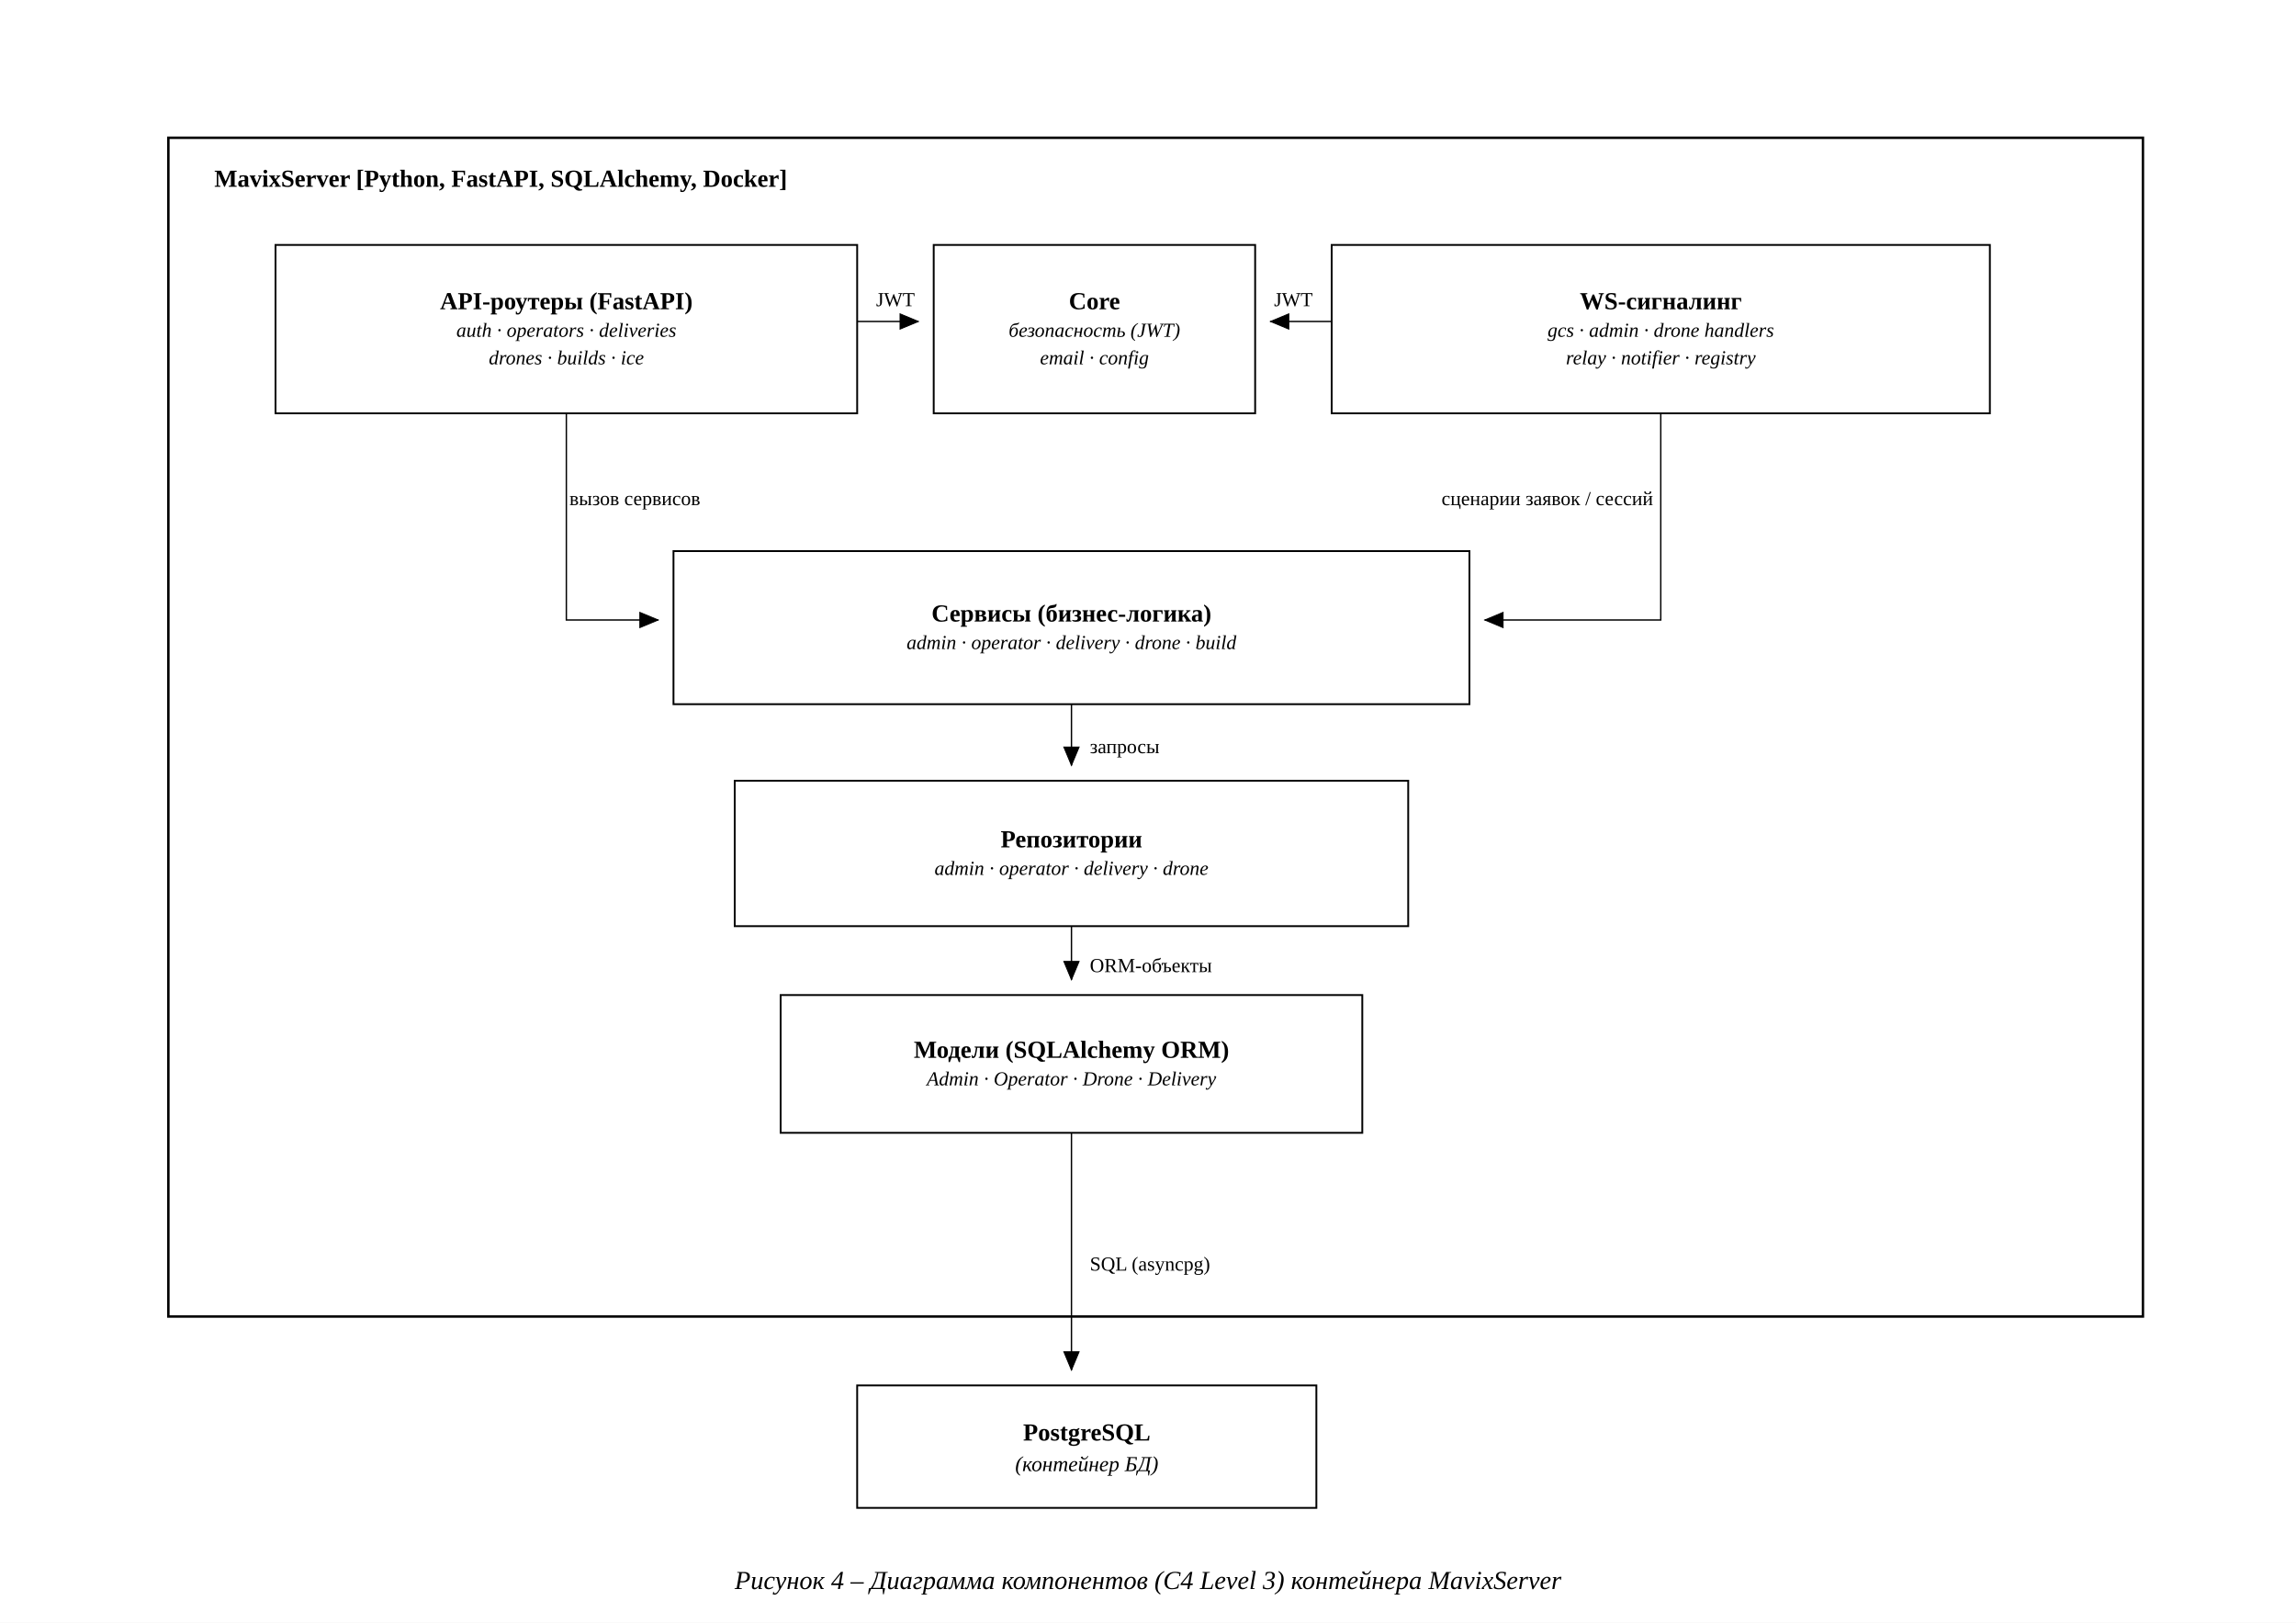
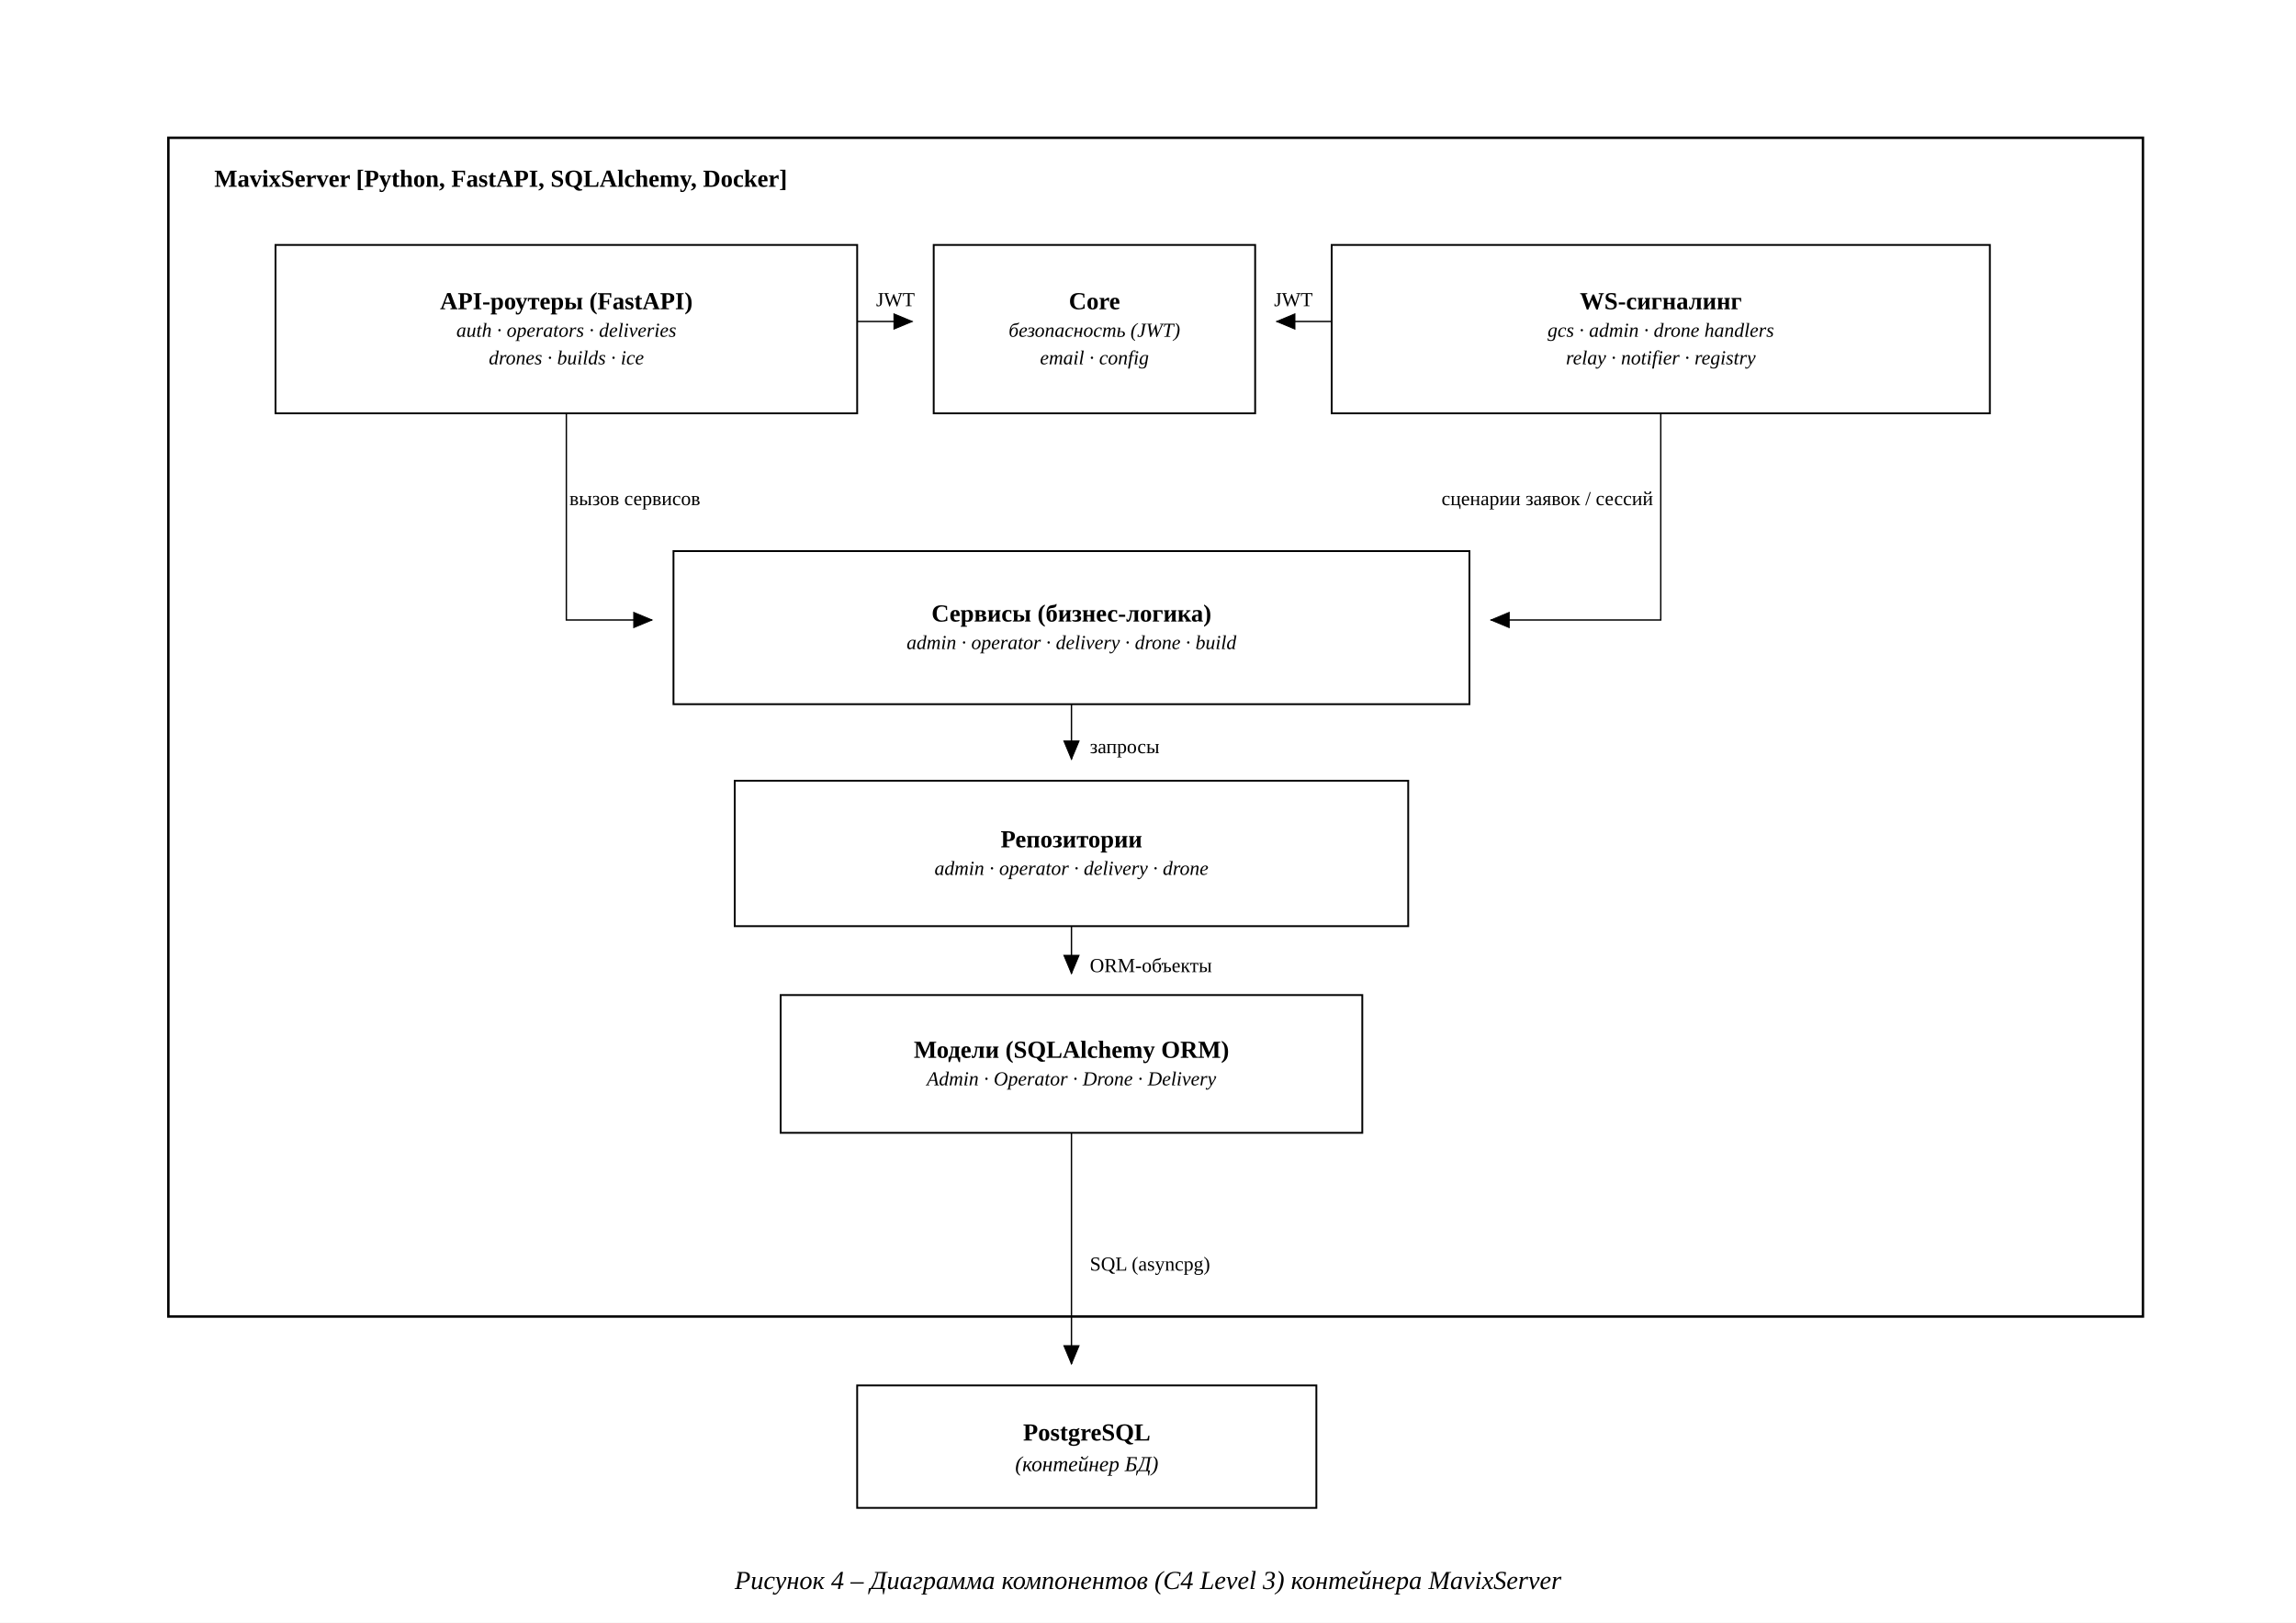
<svg xmlns="http://www.w3.org/2000/svg" width="1500" height="1060" viewBox="0 0 1500 1060" font-family="Liberation Serif, Times New Roman, serif">
  <rect width="1500" height="1060" fill="#fff" />
  <defs>
    <marker id="arr" viewBox="0 0 10 10" refX="9" refY="5" markerWidth="9" markerHeight="9" orient="auto-start-reverse">
      <path d="M 0 0 L 10 5 L 0 10 z" fill="#000" />
    </marker>
    <marker id="open" viewBox="0 0 10 10" refX="10" refY="5" markerWidth="11" markerHeight="11" orient="auto">
      <path d="M 0 0 L 10 5 L 0 10" fill="none" stroke="#000" />
    </marker>
  </defs>
  <rect x="110.0" y="90.0" width="1290.0" height="770.0" stroke="#000" fill="none" stroke-width="1.6" />
  <text x="140.0" y="122.0" text-anchor="start" font-size="16" font-weight="bold">MavixServer  [Python, FastAPI, SQLAlchemy, Docker]</text>
  <rect x="180.0" y="160.0" width="380.0" height="110.0" stroke="#000" fill="none" stroke-width="1.2" />
  <text x="370.0" y="202.0" text-anchor="middle" font-size="16" font-weight="bold">API-роутеры (FastAPI)</text>
  <text x="370.0" y="220.0" text-anchor="middle" font-size="13" font-style="italic">auth · operators · deliveries</text>
  <text x="370.0" y="238.0" text-anchor="middle" font-size="13" font-style="italic">drones · builds · ice</text>
  <rect x="610.0" y="160.0" width="210.0" height="110.0" stroke="#000" fill="none" stroke-width="1.2" />
  <text x="715.0" y="202.0" text-anchor="middle" font-size="16" font-weight="bold">Core</text>
  <text x="715.0" y="220.0" text-anchor="middle" font-size="13" font-style="italic">безопасность (JWT)</text>
  <text x="715.0" y="238.0" text-anchor="middle" font-size="13" font-style="italic">email · config</text>
  <rect x="870.0" y="160.0" width="430.0" height="110.0" stroke="#000" fill="none" stroke-width="1.2" />
  <text x="1085.0" y="202.0" text-anchor="middle" font-size="16" font-weight="bold">WS-сигналинг</text>
  <text x="1085.0" y="220.0" text-anchor="middle" font-size="13" font-style="italic">gcs · admin · drone handlers</text>
  <text x="1085.0" y="238.0" text-anchor="middle" font-size="13" font-style="italic">relay · notifier · registry</text>
  <rect x="440.0" y="360.0" width="520.0" height="100.0" stroke="#000" fill="none" stroke-width="1.2" />
  <text x="700.0" y="406.0" text-anchor="middle" font-size="16" font-weight="bold">Сервисы (бизнес-логика)</text>
  <text x="700.0" y="424.0" text-anchor="middle" font-size="13" font-style="italic">admin · operator · delivery · drone · build</text>
  <rect x="480.0" y="510.0" width="440.0" height="95.0" stroke="#000" fill="none" stroke-width="1.2" />
  <text x="700.0" y="553.5" text-anchor="middle" font-size="16" font-weight="bold">Репозитории</text>
  <text x="700.0" y="571.5" text-anchor="middle" font-size="13" font-style="italic">admin · operator · delivery · drone</text>
  <rect x="510.0" y="650.0" width="380.0" height="90.0" stroke="#000" fill="none" stroke-width="1.2" />
  <text x="700.0" y="691.0" text-anchor="middle" font-size="16" font-weight="bold">Модели (SQLAlchemy ORM)</text>
  <text x="700.0" y="709.0" text-anchor="middle" font-size="13" font-style="italic">Admin · Operator · Drone · Delivery</text>
  <rect x="560.0" y="905.0" width="300.0" height="80.0" stroke="#000" fill="none" stroke-width="1.2" />
  <text x="710.0" y="941.0" text-anchor="middle" font-size="16" font-weight="bold">PostgreSQL</text>
  <text x="710.0" y="961.0" text-anchor="middle" font-size="14" font-style="italic">(контейнер БД)</text>
-   <polyline points="560.0,210.0 600.0,210.0" stroke="#000" fill="none" stroke-width="0.9" />
-   <polygon points="600.0,210.0 588.0,215.0 588.0,205.0" fill="#000" stroke="#000" stroke-width="0.6" />
+   <polyline points="560.0,210.0 596.0,210.0" stroke="#000" fill="none" stroke-width="0.9" />
+   <polygon points="596.0,210.0 584.0,215.0 584.0,205.0" fill="#000" stroke="#000" stroke-width="0.6" />
  <text x="585.0" y="200.0" text-anchor="middle" font-size="13">JWT</text>
-   <polyline points="870.0,210.0 830.0,210.0" stroke="#000" fill="none" stroke-width="0.9" />
-   <polygon points="830.0,210.0 842.0,205.0 842.0,215.0" fill="#000" stroke="#000" stroke-width="0.6" />
+   <polyline points="870.0,210.0 834.0,210.0" stroke="#000" fill="none" stroke-width="0.9" />
+   <polygon points="834.0,210.0 846.0,205.0 846.0,215.0" fill="#000" stroke="#000" stroke-width="0.6" />
  <text x="845.0" y="200.0" text-anchor="middle" font-size="13">JWT</text>
-   <polyline points="370.0,270.0 370.0,405.0 430.0,405.0" stroke="#000" fill="none" stroke-width="0.9" />
-   <polygon points="430.0,405.0 418.0,410.0 418.0,400.0" fill="#000" stroke="#000" stroke-width="0.6" />
+   <polyline points="370.0,270.0 370.0,405.0 426.0,405.0" stroke="#000" fill="none" stroke-width="0.9" />
+   <polygon points="426.0,405.0 414.0,410.0 414.0,400.0" fill="#000" stroke="#000" stroke-width="0.6" />
  <text x="372.0" y="330.0" text-anchor="start" font-size="13">вызов сервисов</text>
-   <polyline points="1085.0,270.0 1085.0,405.0 970.0,405.0" stroke="#000" fill="none" stroke-width="0.9" />
-   <polygon points="970.0,405.0 982.0,400.0 982.0,410.0" fill="#000" stroke="#000" stroke-width="0.6" />
+   <polyline points="1085.0,270.0 1085.0,405.0 974.0,405.0" stroke="#000" fill="none" stroke-width="0.9" />
+   <polygon points="974.0,405.0 986.0,400.0 986.0,410.0" fill="#000" stroke="#000" stroke-width="0.6" />
  <text x="1080.0" y="330.0" text-anchor="end" font-size="13">сценарии заявок / сессий</text>
-   <polyline points="700.0,460.0 700.0,500.0" stroke="#000" fill="none" stroke-width="0.9" />
-   <polygon points="700.0,500.0 695.0,488.0 705.0,488.0" fill="#000" stroke="#000" stroke-width="0.6" />
+   <polyline points="700.0,460.0 700.0,496.0" stroke="#000" fill="none" stroke-width="0.9" />
+   <polygon points="700.0,496.0 695.0,484.0 705.0,484.0" fill="#000" stroke="#000" stroke-width="0.6" />
  <text x="712.0" y="492.0" text-anchor="start" font-size="13">запросы</text>
-   <polyline points="700.0,605.0 700.0,640.0" stroke="#000" fill="none" stroke-width="0.9" />
-   <polygon points="700.0,640.0 695.0,628.0 705.0,628.0" fill="#000" stroke="#000" stroke-width="0.6" />
+   <polyline points="700.0,605.0 700.0,636.0" stroke="#000" fill="none" stroke-width="0.9" />
+   <polygon points="700.0,636.0 695.0,624.0 705.0,624.0" fill="#000" stroke="#000" stroke-width="0.6" />
  <text x="712.0" y="635.0" text-anchor="start" font-size="13">ORM-объекты</text>
-   <polyline points="700.0,740.0 700.0,895.0" stroke="#000" fill="none" stroke-width="0.9" />
-   <polygon points="700.0,895.0 695.0,883.0 705.0,883.0" fill="#000" stroke="#000" stroke-width="0.6" />
+   <polyline points="700.0,740.0 700.0,891.0" stroke="#000" fill="none" stroke-width="0.9" />
+   <polygon points="700.0,891.0 695.0,879.0 705.0,879.0" fill="#000" stroke="#000" stroke-width="0.6" />
  <text x="712.0" y="830.0" text-anchor="start" font-size="13">SQL (asyncpg)</text>
  <text x="750.0" y="1038" text-anchor="middle" font-style="italic" font-size="17">Рисунок 4 – Диаграмма компонентов (C4 Level 3) контейнера MavixServer</text>
</svg>
